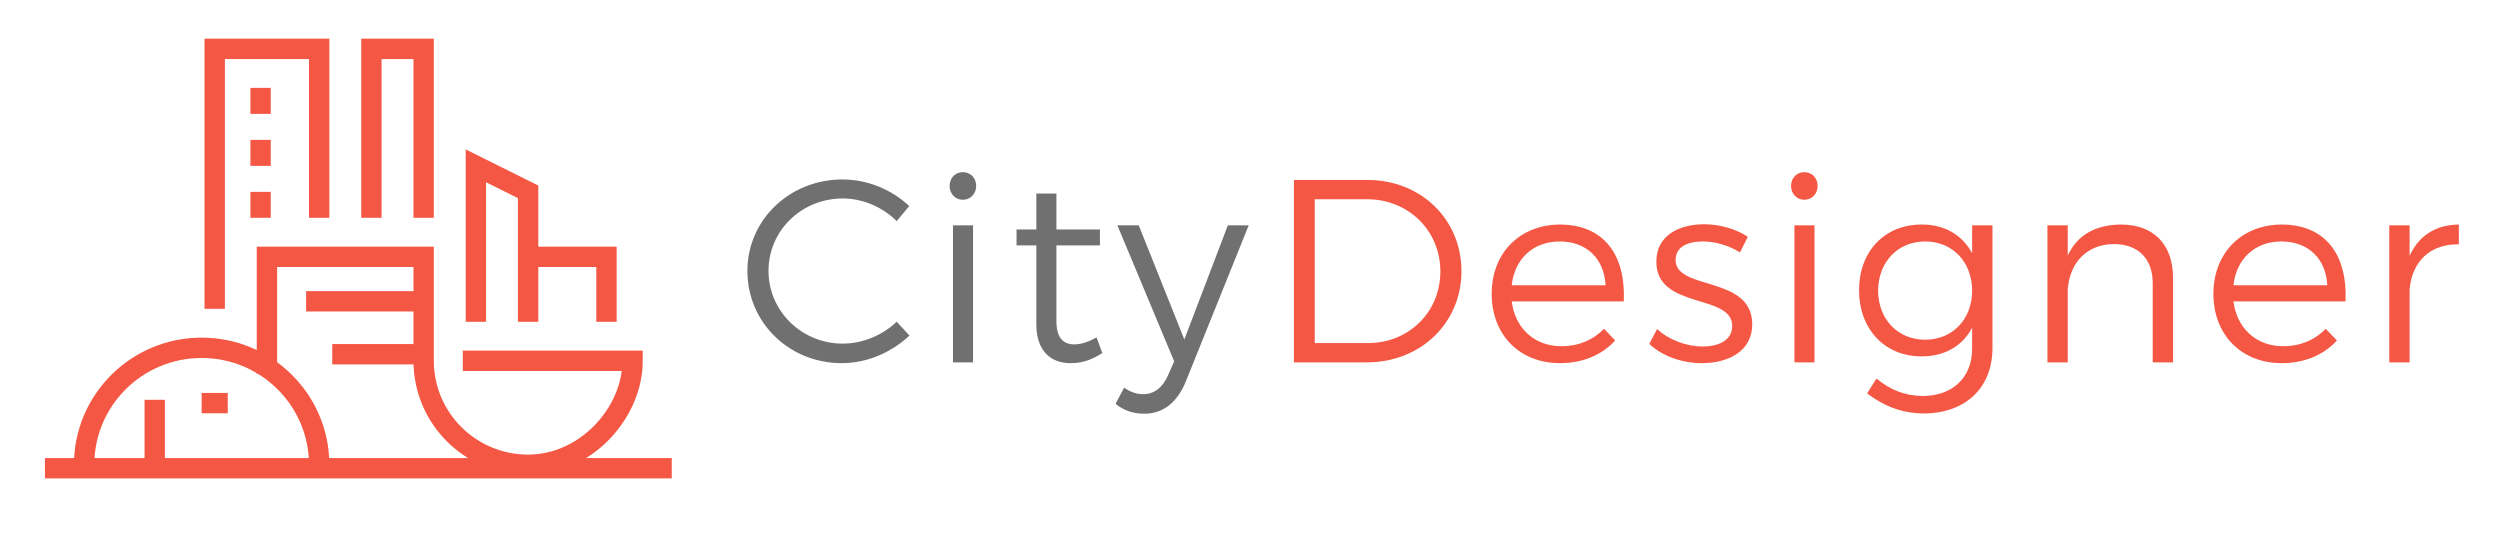
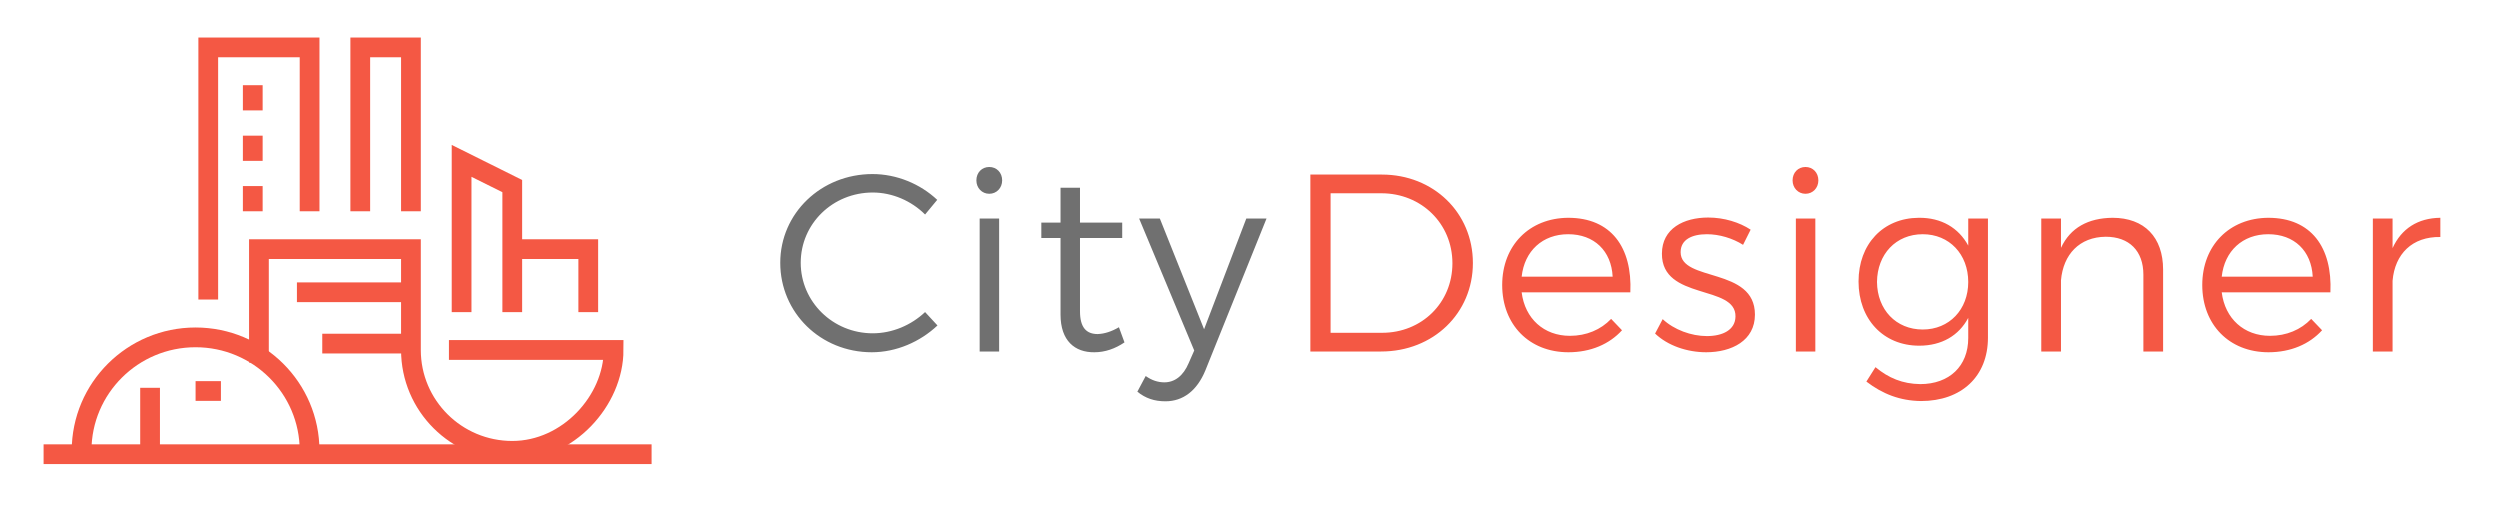
- <svg xmlns="http://www.w3.org/2000/svg" width="614" height="133" viewBox="0 0 614 133">
+ <svg xmlns="http://www.w3.org/2000/svg" width="633" height="133" viewBox="0 0 633 133">
  <g fill="none" fill-rule="evenodd">
    <g stroke="#F45844" stroke-width="5">
      <path d="M11.037 115h153.946M78.388 53.499V12H52.731v63.845m51.315-22.346V12H91.217v41.499m38.487 25.538V47.115l-12.829-6.385v38.307m-96.217 35.114c0-15.868 12.922-28.73 28.865-28.73 15.944 0 28.865 12.862 28.865 28.73M64 21.577v6.384m0 6.385v6.384m0 6.385v6.384" />
      <path d="M65.56 91.806v-28.73h38.486v25.537c0 14.104 11.488 25.538 25.658 25.538 14.17 0 25.658-12.769 25.658-25.538h-41.694M104.046 74H75.181m28.865 13h-22.45m48.108-23.924h19.243v15.96M38 114.151v-15.96M49.523 99h6.415" />
    </g>
-     <path d="M220.232 54.312l3.072-3.712c-4.288-4.032-10.24-6.528-16.384-6.528-12.992 0-23.36 9.92-23.36 22.464 0 12.672 10.24 22.656 23.168 22.656 6.208 0 12.224-2.624 16.64-6.784l-3.136-3.392c-3.52 3.328-8.32 5.376-13.248 5.376-10.112 0-18.24-8-18.24-17.856 0-9.92 8.128-17.792 18.24-17.792 4.928 0 9.792 2.112 13.248 5.568zm16.251-12.032c-1.856 0-3.264 1.408-3.264 3.392 0 1.92 1.408 3.392 3.264 3.392 1.856 0 3.264-1.472 3.264-3.392 0-1.984-1.408-3.392-3.264-3.392zm-2.432 13.056V89h4.928V55.336h-4.928zm35.26 27.52c-1.856 1.088-3.648 1.664-5.376 1.728-2.88 0-4.48-1.664-4.48-5.76v-18.56h10.688V56.36h-10.688v-8.832h-4.928v8.832h-4.864v3.904h4.864v19.392c0 6.656 3.648 9.6 8.576 9.536 2.688 0 5.248-.896 7.616-2.496l-1.408-3.84zM291.194 93.8l15.488-38.464h-5.12l-10.688 28.032-11.2-28.032h-5.248l13.952 33.408-1.408 3.2c-1.344 3.2-3.52 4.864-6.144 4.864-1.664 0-3.2-.512-4.736-1.6l-2.112 3.968c2.048 1.664 4.288 2.432 7.104 2.432 4.48 0 8-2.688 10.112-7.808z" fill="#707070" />
-     <path d="M335.896 44.2c13.056 0 23.04 9.664 23.04 22.4 0 12.736-10.048 22.4-23.232 22.4h-17.92V44.2h18.112zm.064 40.064c9.984 0 17.792-7.552 17.792-17.6 0-10.112-7.936-17.728-17.984-17.728h-12.864v35.328h13.056zm47.1-29.12c10.88 0 16.255 7.488 15.743 18.88h-27.52c.832 6.656 5.632 11.008 12.224 11.008 4.16 0 7.808-1.536 10.432-4.288l2.752 2.88c-3.2 3.52-7.936 5.568-13.568 5.568-9.92 0-16.768-6.976-16.768-17.024 0-10.048 6.912-16.96 16.704-17.024zm-11.777 14.912h23.04c-.32-6.528-4.672-10.752-11.264-10.752-6.464 0-11.072 4.224-11.776 10.752zm56.06-8.064l1.92-3.84c-2.816-1.856-6.72-3.072-10.752-3.072-6.144 0-11.712 2.752-11.712 9.152-.064 11.904 18.816 7.744 18.624 15.936-.064 3.392-3.264 4.928-7.232 4.928-3.968 0-8.32-1.6-11.2-4.288l-1.92 3.648c3.2 3.072 8.128 4.736 12.928 4.736 6.464 0 12.352-2.944 12.352-9.536 0-12.096-18.816-8.192-18.816-15.808 0-3.2 2.88-4.544 6.656-4.544 3.136 0 6.528 1.024 9.152 2.688zm15.803-19.712c-1.856 0-3.264 1.408-3.264 3.392 0 1.92 1.408 3.392 3.264 3.392 1.856 0 3.264-1.472 3.264-3.392 0-1.984-1.408-3.392-3.264-3.392zm-2.432 13.056V89h4.928V55.336h-4.928zm43.644 0h4.992V85.48c0 9.856-6.72 16.064-16.96 16.064-5.312-.064-9.728-1.792-13.824-4.928l2.304-3.648c3.328 2.752 6.848 4.224 11.328 4.288 7.36 0 12.16-4.544 12.16-11.648v-5.12c-2.368 4.48-6.72 7.04-12.416 7.04-9.088 0-15.36-6.72-15.36-16.256 0-9.472 6.208-16.064 15.232-16.128 5.76-.064 10.112 2.56 12.544 7.04v-6.848zm-11.52 28.096c6.72 0 11.52-5.056 11.52-12.032 0-7.04-4.8-12.096-11.52-12.096-6.784 0-11.52 5.056-11.584 12.096.064 6.976 4.8 12.032 11.584 12.032zm48.06-28.288c-6.145.064-10.689 2.496-13.057 7.616v-7.424h-4.992V89h4.992V70.952c.576-6.528 4.672-10.944 11.328-11.008 5.952 0 9.536 3.584 9.536 9.6V89h4.992V68.264c0-8.192-4.736-13.12-12.8-13.12zm39.419 0c10.88 0 16.256 7.488 15.744 18.88h-27.52c.832 6.656 5.632 11.008 12.224 11.008 4.16 0 7.808-1.536 10.432-4.288l2.752 2.88c-3.2 3.52-7.936 5.568-13.568 5.568-9.92 0-16.768-6.976-16.768-17.024 0-10.048 6.912-16.96 16.704-17.024zM548.54 70.056h23.04c-.32-6.528-4.672-10.752-11.264-10.752-6.464 0-11.072 4.224-11.776 10.752zm43.259-7.232v-7.488h-4.992V89h4.992V71.08c.576-6.784 4.992-11.2 12.096-11.072v-4.864c-5.696.064-9.856 2.752-12.096 7.68z" fill="#F45844" />
+     <path d="M234.232 54.312l3.072-3.712c-4.288-4.032-10.24-6.528-16.384-6.528-12.992 0-23.36 9.92-23.36 22.464 0 12.672 10.24 22.656 23.168 22.656 6.208 0 12.224-2.624 16.64-6.784l-3.136-3.392c-3.52 3.328-8.32 5.376-13.248 5.376-10.112 0-18.24-8-18.24-17.856 0-9.92 8.128-17.792 18.24-17.792 4.928 0 9.792 2.112 13.248 5.568zm16.251-12.032c-1.856 0-3.264 1.408-3.264 3.392 0 1.92 1.408 3.392 3.264 3.392 1.856 0 3.264-1.472 3.264-3.392 0-1.984-1.408-3.392-3.264-3.392zm-2.432 13.056V89h4.928V55.336h-4.928zm35.26 27.52c-1.856 1.088-3.648 1.664-5.376 1.728-2.88 0-4.48-1.664-4.48-5.76v-18.56h10.688V56.36h-10.688v-8.832h-4.928v8.832h-4.864v3.904h4.864v19.392c0 6.656 3.648 9.6 8.576 9.536 2.688 0 5.248-.896 7.616-2.496l-1.408-3.84zM305.194 93.8l15.488-38.464h-5.12l-10.688 28.032-11.2-28.032h-5.248l13.952 33.408-1.408 3.2c-1.344 3.2-3.52 4.864-6.144 4.864-1.664 0-3.2-.512-4.736-1.6l-2.112 3.968c2.048 1.664 4.288 2.432 7.104 2.432 4.48 0 8-2.688 10.112-7.808z" fill="#707070" />
+     <path d="M349.896 44.2c13.056 0 23.04 9.664 23.04 22.4 0 12.736-10.048 22.4-23.232 22.4h-17.92V44.2h18.112zm.064 40.064c9.984 0 17.792-7.552 17.792-17.6 0-10.112-7.936-17.728-17.984-17.728h-12.864v35.328h13.056zm47.1-29.12c10.88 0 16.255 7.488 15.743 18.88h-27.52c.832 6.656 5.632 11.008 12.224 11.008 4.16 0 7.808-1.536 10.432-4.288l2.752 2.88c-3.2 3.52-7.936 5.568-13.568 5.568-9.92 0-16.768-6.976-16.768-17.024 0-10.048 6.912-16.96 16.704-17.024zm-11.777 14.912h23.04c-.32-6.528-4.672-10.752-11.264-10.752-6.464 0-11.072 4.224-11.776 10.752zm56.06-8.064l1.92-3.84c-2.816-1.856-6.72-3.072-10.752-3.072-6.144 0-11.712 2.752-11.712 9.152-.064 11.904 18.816 7.744 18.624 15.936-.064 3.392-3.264 4.928-7.232 4.928-3.968 0-8.32-1.6-11.2-4.288l-1.92 3.648c3.2 3.072 8.128 4.736 12.928 4.736 6.464 0 12.352-2.944 12.352-9.536 0-12.096-18.816-8.192-18.816-15.808 0-3.2 2.88-4.544 6.656-4.544 3.136 0 6.528 1.024 9.152 2.688zm15.803-19.712c-1.856 0-3.264 1.408-3.264 3.392 0 1.92 1.408 3.392 3.264 3.392 1.856 0 3.264-1.472 3.264-3.392 0-1.984-1.408-3.392-3.264-3.392zm-2.432 13.056V89h4.928V55.336h-4.928zm43.644 0h4.992V85.48c0 9.856-6.72 16.064-16.96 16.064-5.312-.064-9.728-1.792-13.824-4.928l2.304-3.648c3.328 2.752 6.848 4.224 11.328 4.288 7.36 0 12.16-4.544 12.16-11.648v-5.12c-2.368 4.48-6.72 7.04-12.416 7.04-9.088 0-15.36-6.72-15.36-16.256 0-9.472 6.208-16.064 15.232-16.128 5.76-.064 10.112 2.56 12.544 7.04v-6.848zm-11.52 28.096c6.72 0 11.52-5.056 11.52-12.032 0-7.04-4.8-12.096-11.52-12.096-6.784 0-11.52 5.056-11.584 12.096.064 6.976 4.8 12.032 11.584 12.032zm48.06-28.288c-6.145.064-10.689 2.496-13.057 7.616v-7.424h-4.992V89h4.992V70.952c.576-6.528 4.672-10.944 11.328-11.008 5.952 0 9.536 3.584 9.536 9.6V89h4.992V68.264c0-8.192-4.736-13.12-12.8-13.12zm39.419 0c10.88 0 16.256 7.488 15.744 18.88h-27.52c.832 6.656 5.632 11.008 12.224 11.008 4.16 0 7.808-1.536 10.432-4.288l2.752 2.88c-3.2 3.52-7.936 5.568-13.568 5.568-9.92 0-16.768-6.976-16.768-17.024 0-10.048 6.912-16.96 16.704-17.024zM562.54 70.056h23.04c-.32-6.528-4.672-10.752-11.264-10.752-6.464 0-11.072 4.224-11.776 10.752zm43.259-7.232v-7.488h-4.992V89h4.992V71.08c.576-6.784 4.992-11.2 12.096-11.072v-4.864c-5.696.064-9.856 2.752-12.096 7.68z" fill="#F45844" />
  </g>
</svg>
